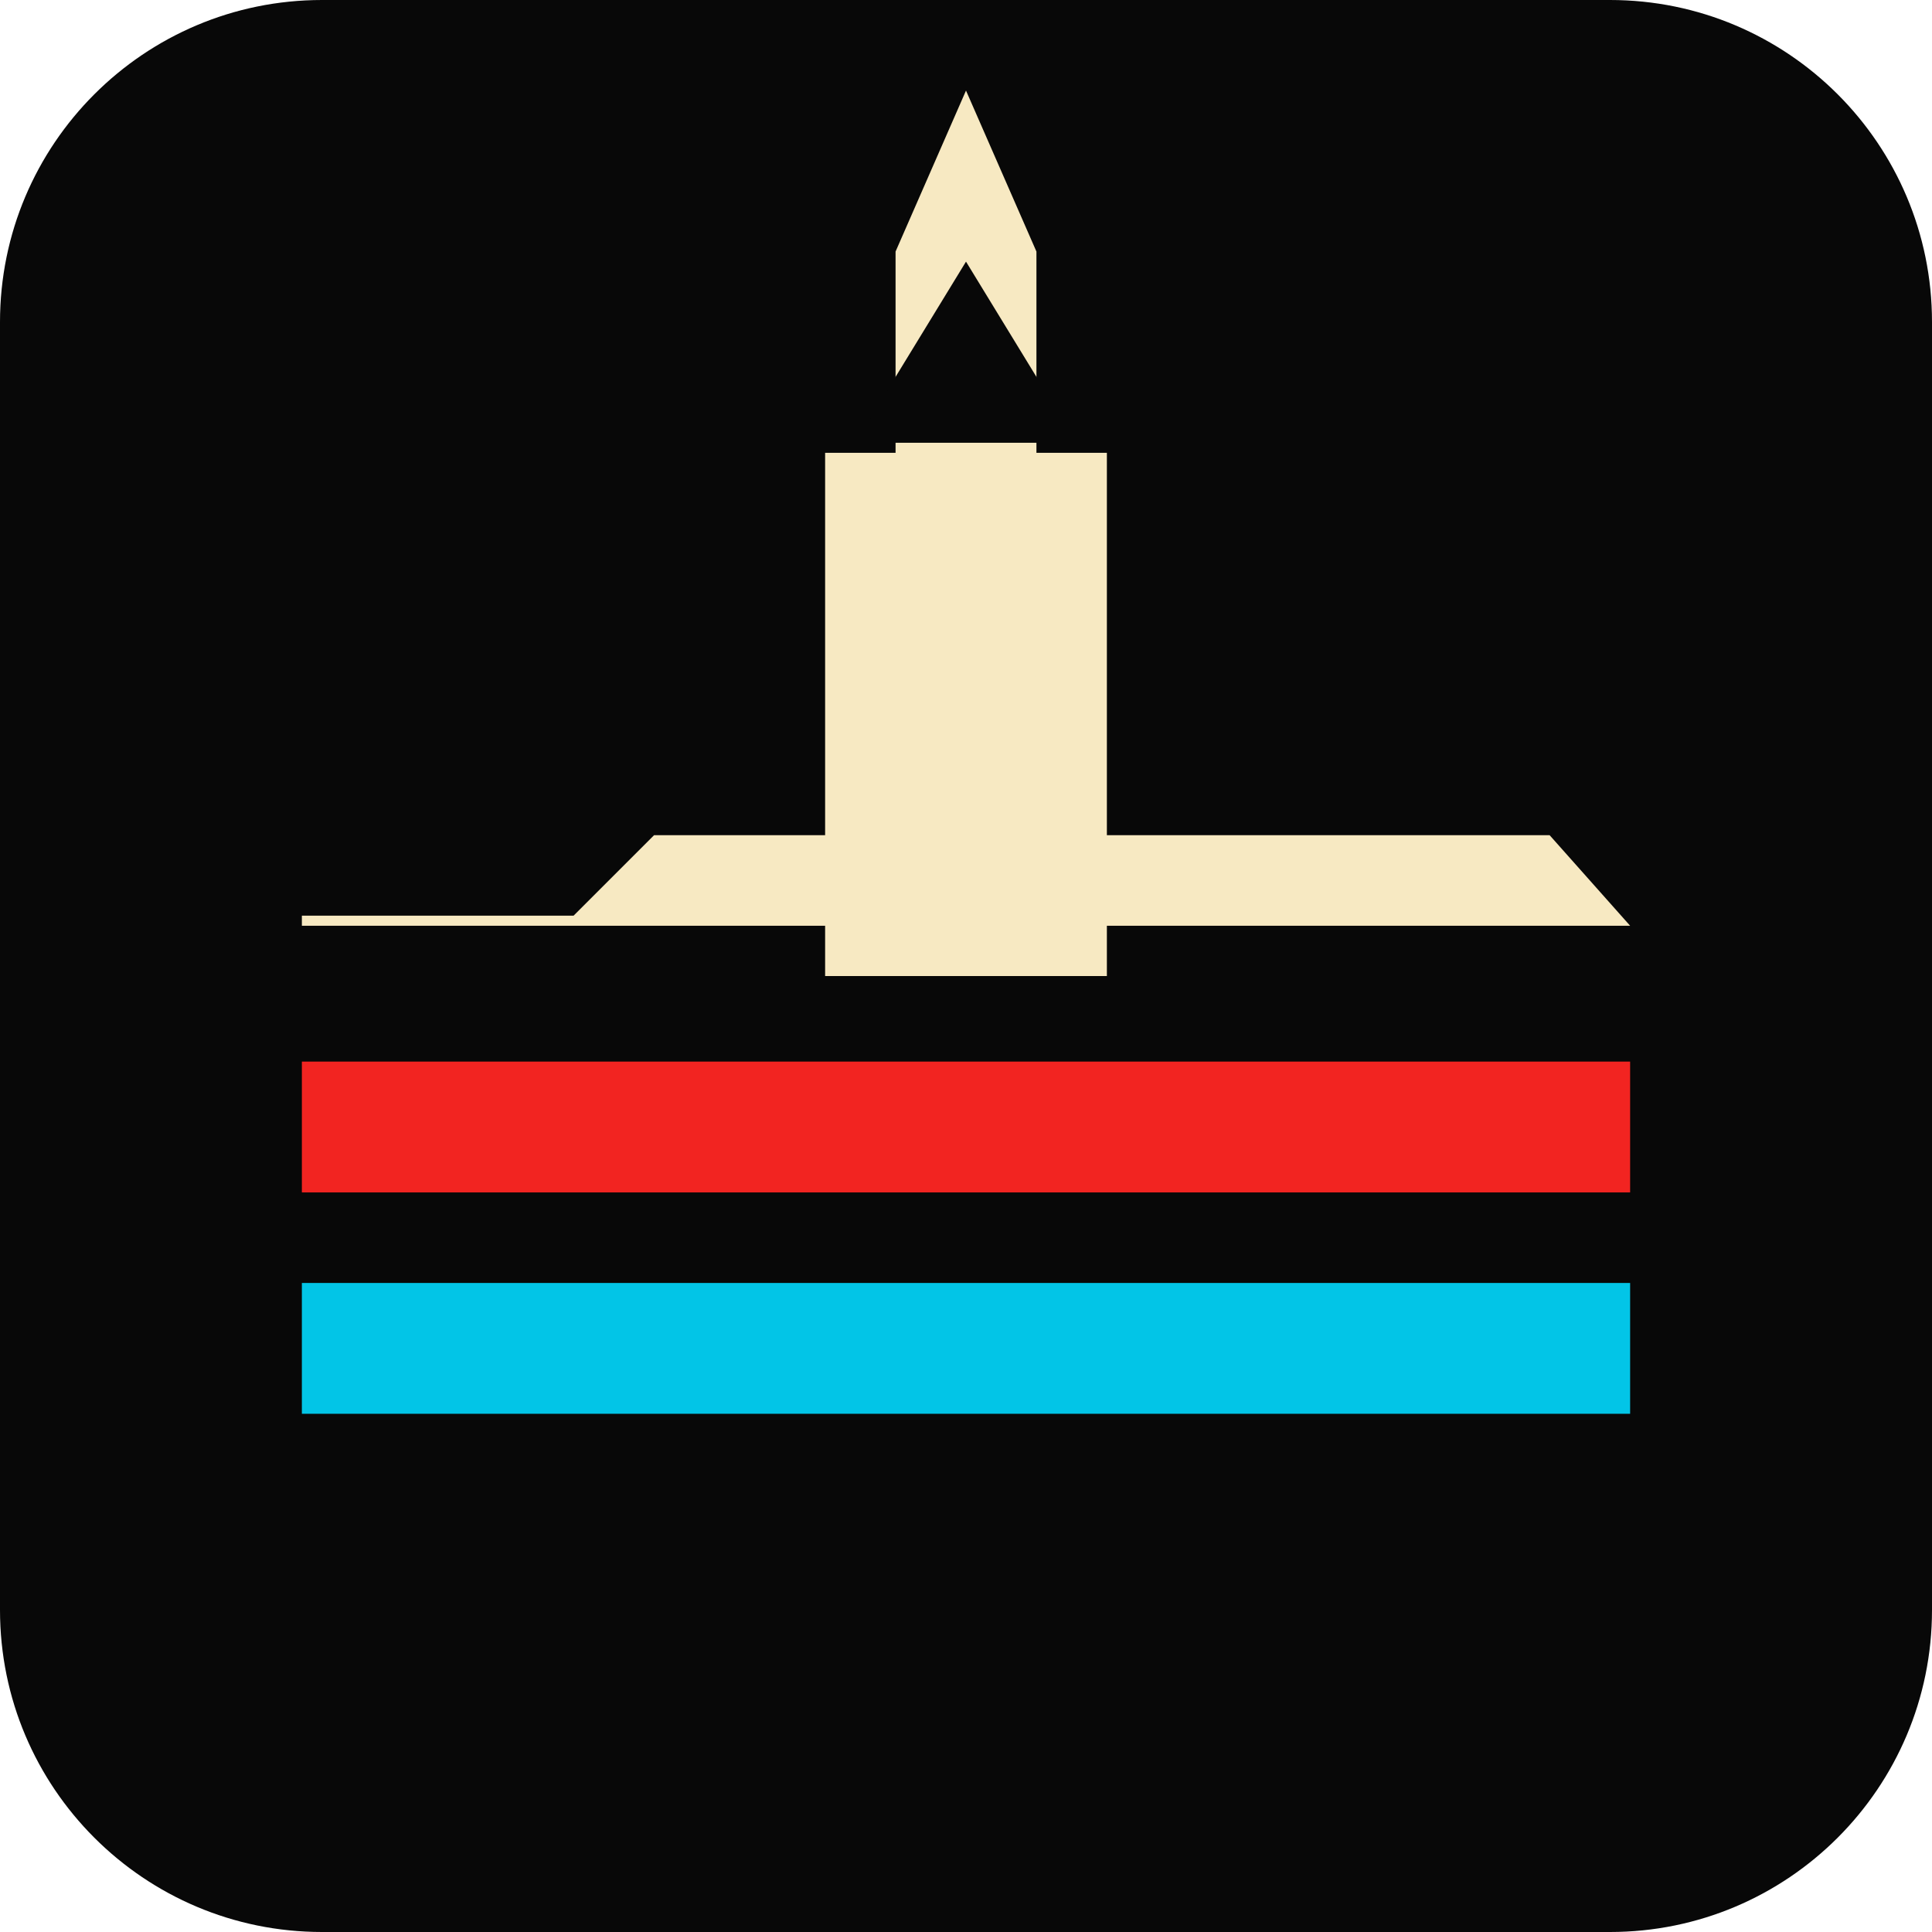
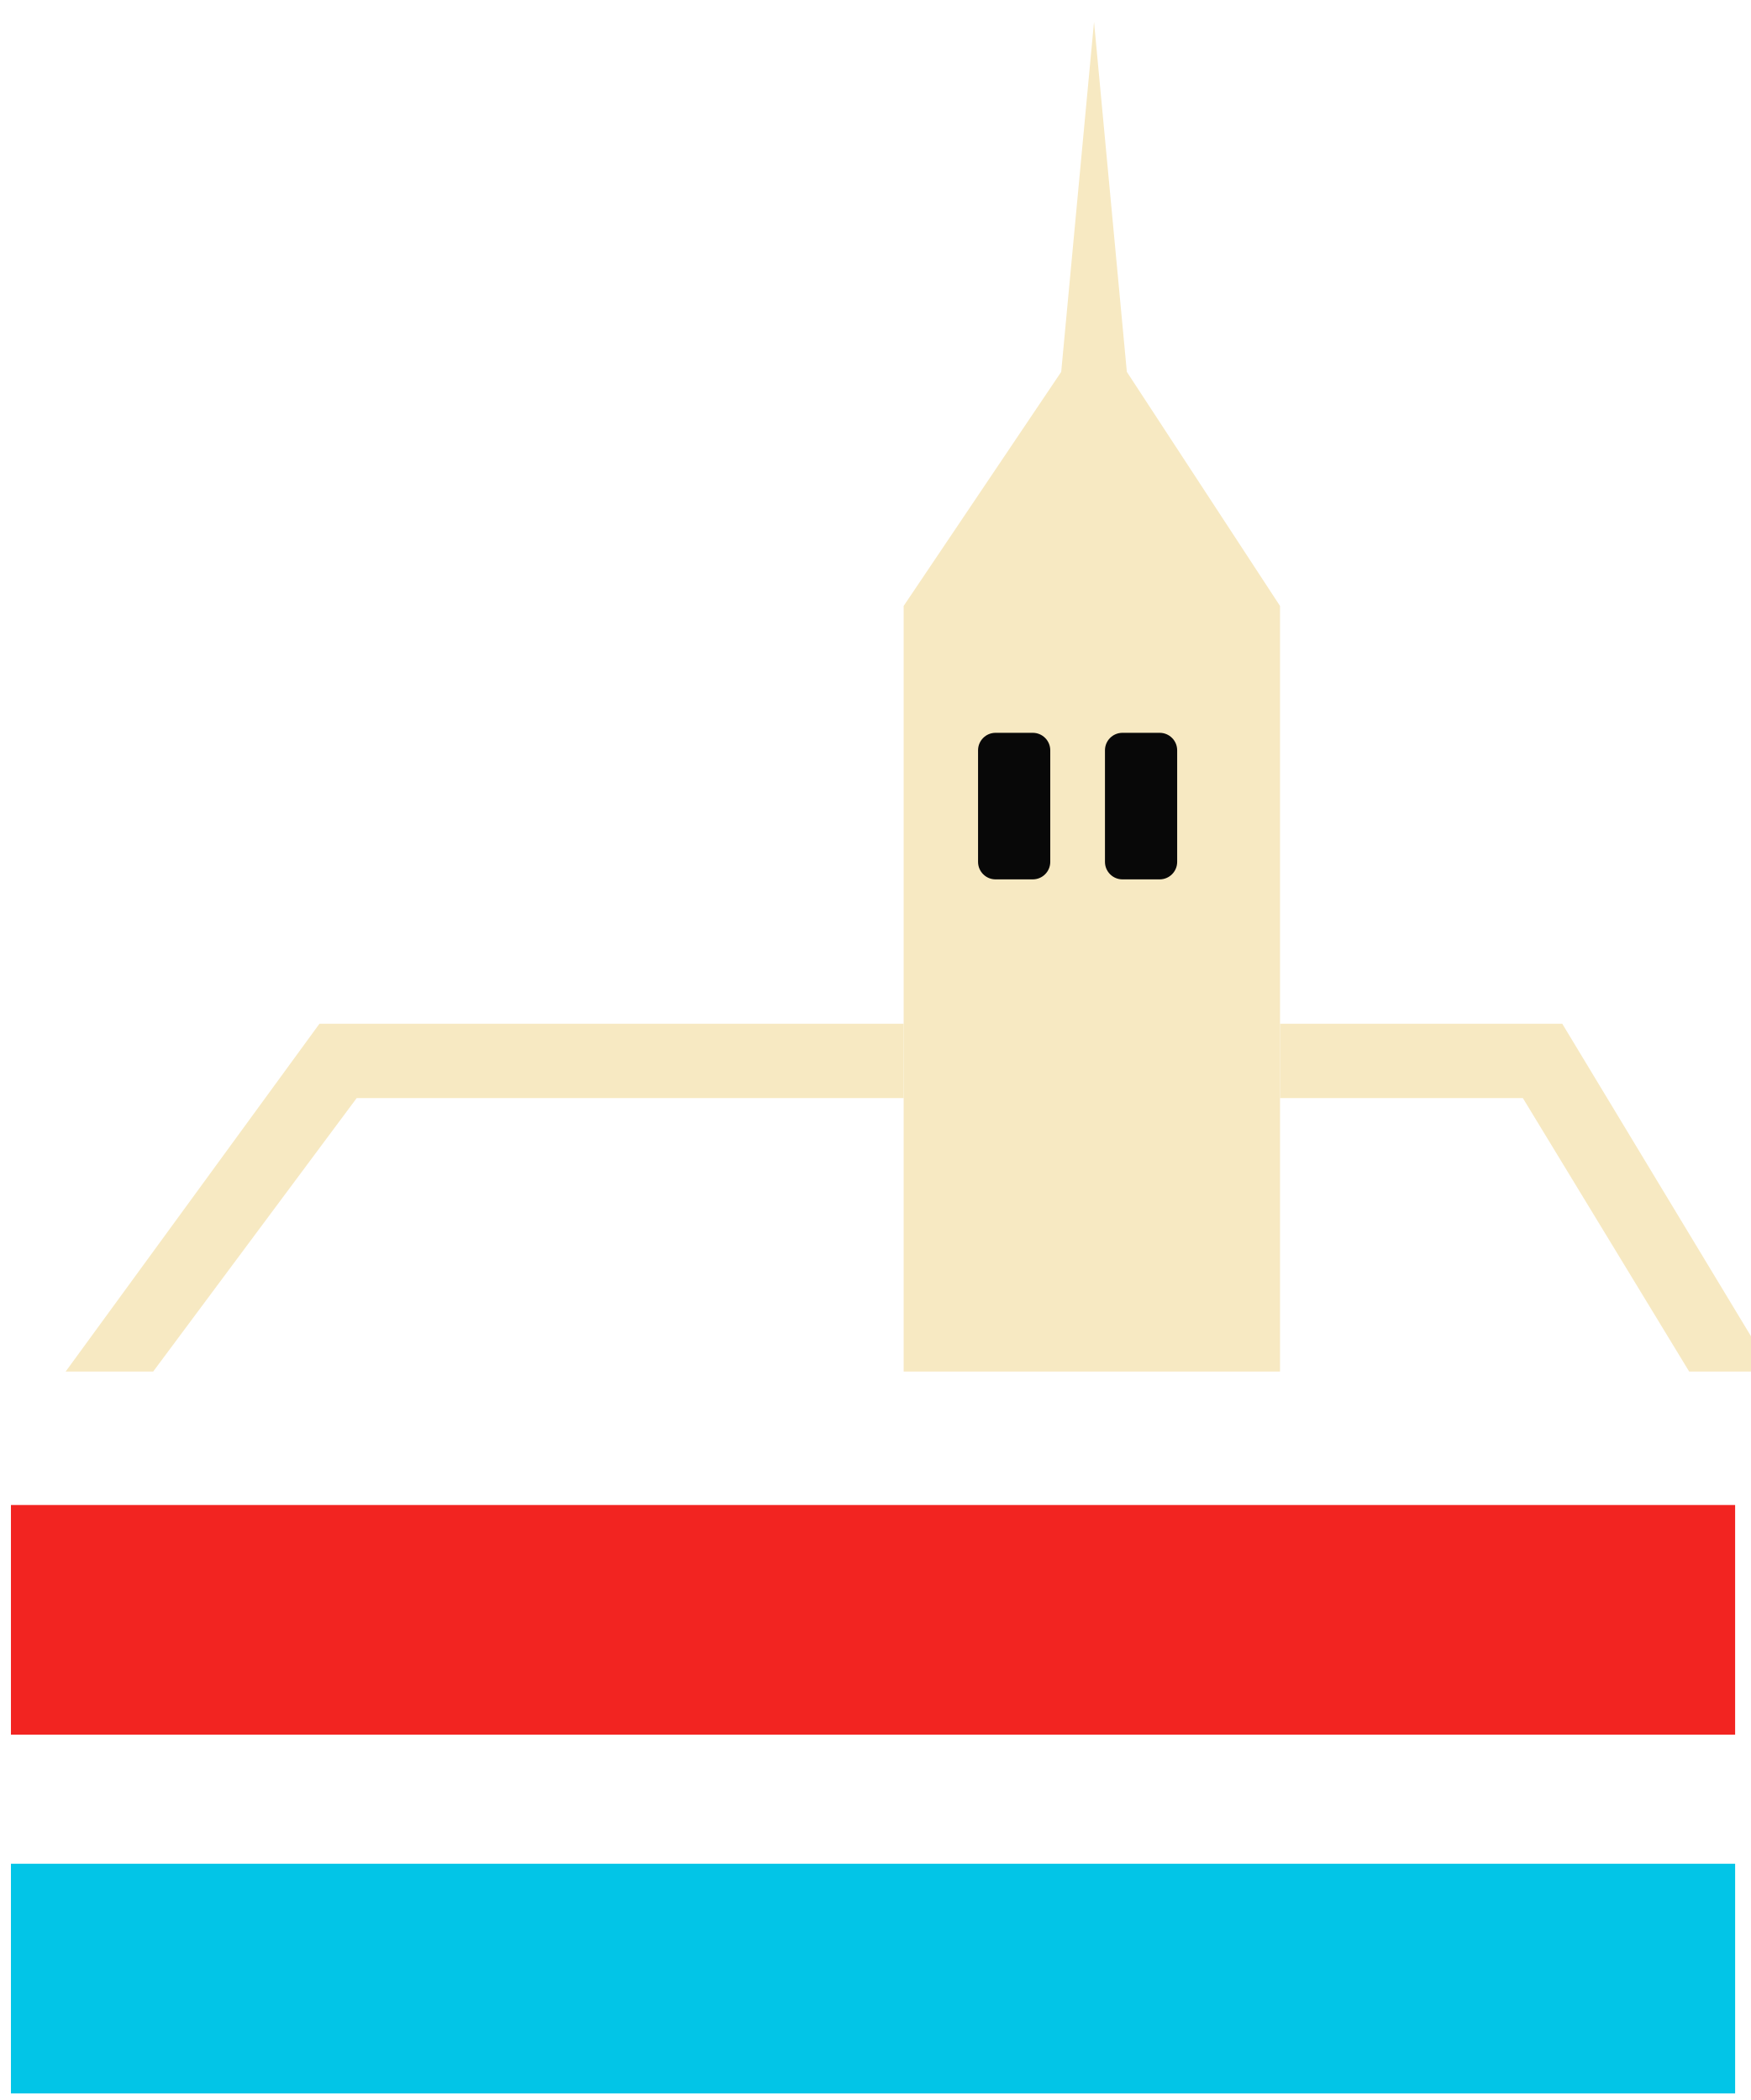
- <svg xmlns="http://www.w3.org/2000/svg" width="192" height="192" viewBox="0 0 192 192" role="img" aria-labelledby="title desc">
-   <rect width="192" height="192" rx="32" fill="#080808" />
+ <svg xmlns="http://www.w3.org/2000/svg" width="80" height="96" viewBox="47 96 80 96" role="img" aria-labelledby="title desc">
  <g fill="#F7E9C2">
-     <path d="M89 25 96 9 103 25v20h7v52h-28V45h7z" />
-     <path d="M85 44h22L96 26z" fill="#080808" />
-     <path d="M30 92h53v-9H65l-8 8H30zM109 92h53l-8-9h-45z" />
-     <rect x="90" y="56" width="5" height="13" rx="2" />
-     <rect x="98" y="56" width="5" height="13" rx="2" />
+     <path d="M97 97L98.5 113L105.5 123.7V158.7H88.3V123.7L95.5 113z" />
+     <path d="M50 158.7L61.6 142.8H88.3V146.2H63.3L54 158.7z" />
+     <path d="M124.2 158.7L116.6 146.2H105.5V142.8H118.4L128 158.7z" />
  </g>
-   <path d="M30 112H162" stroke="#F22421" stroke-width="13" />
-   <path d="M30 134H162" stroke="#02C5E7" stroke-width="13" />
+   <g fill="#080808">
+     <rect x="91.7" y="129.5" width="3.3" height="6.7" rx=".8" />
+     <rect x="97.5" y="129.5" width="3.3" height="6.7" rx=".8" />
+   </g>
+   <path fill="#F22421" d="M47.5 164.8H126.3V175.3H47.5z" />
+   <path fill="#02C5E7" d="M47.5 181.2H126.3V191.7H47.5z" />
</svg>
